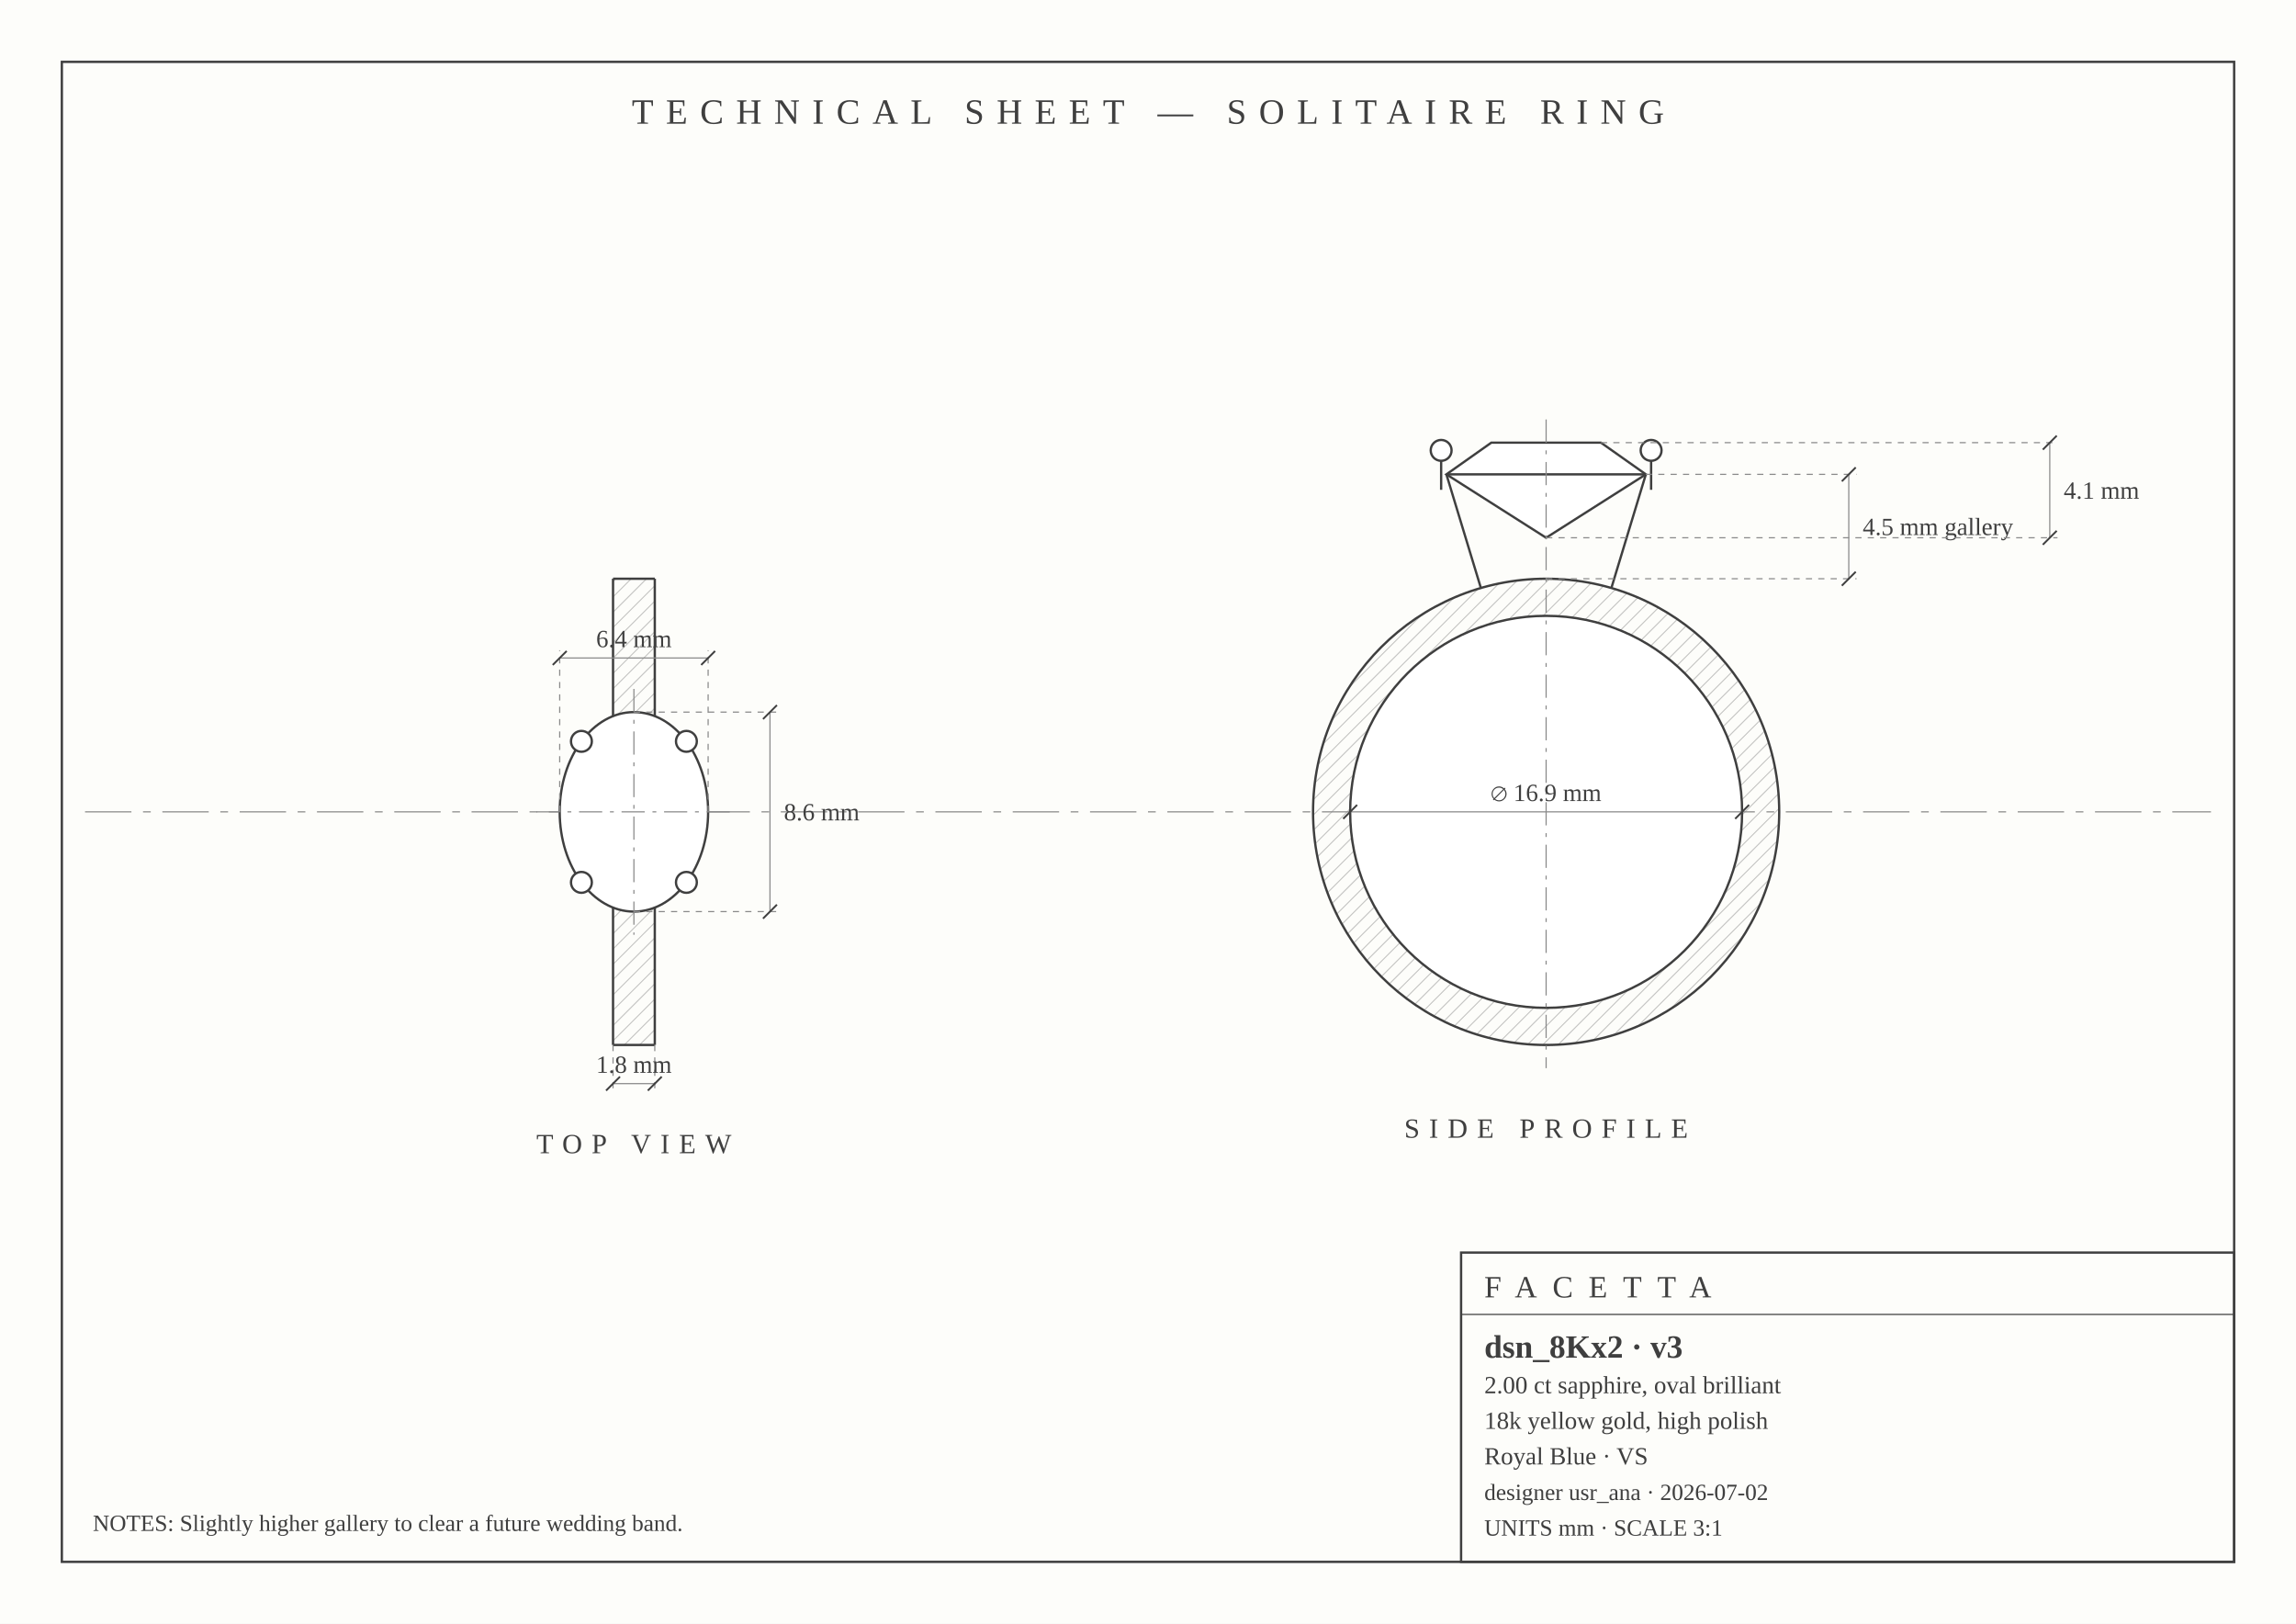
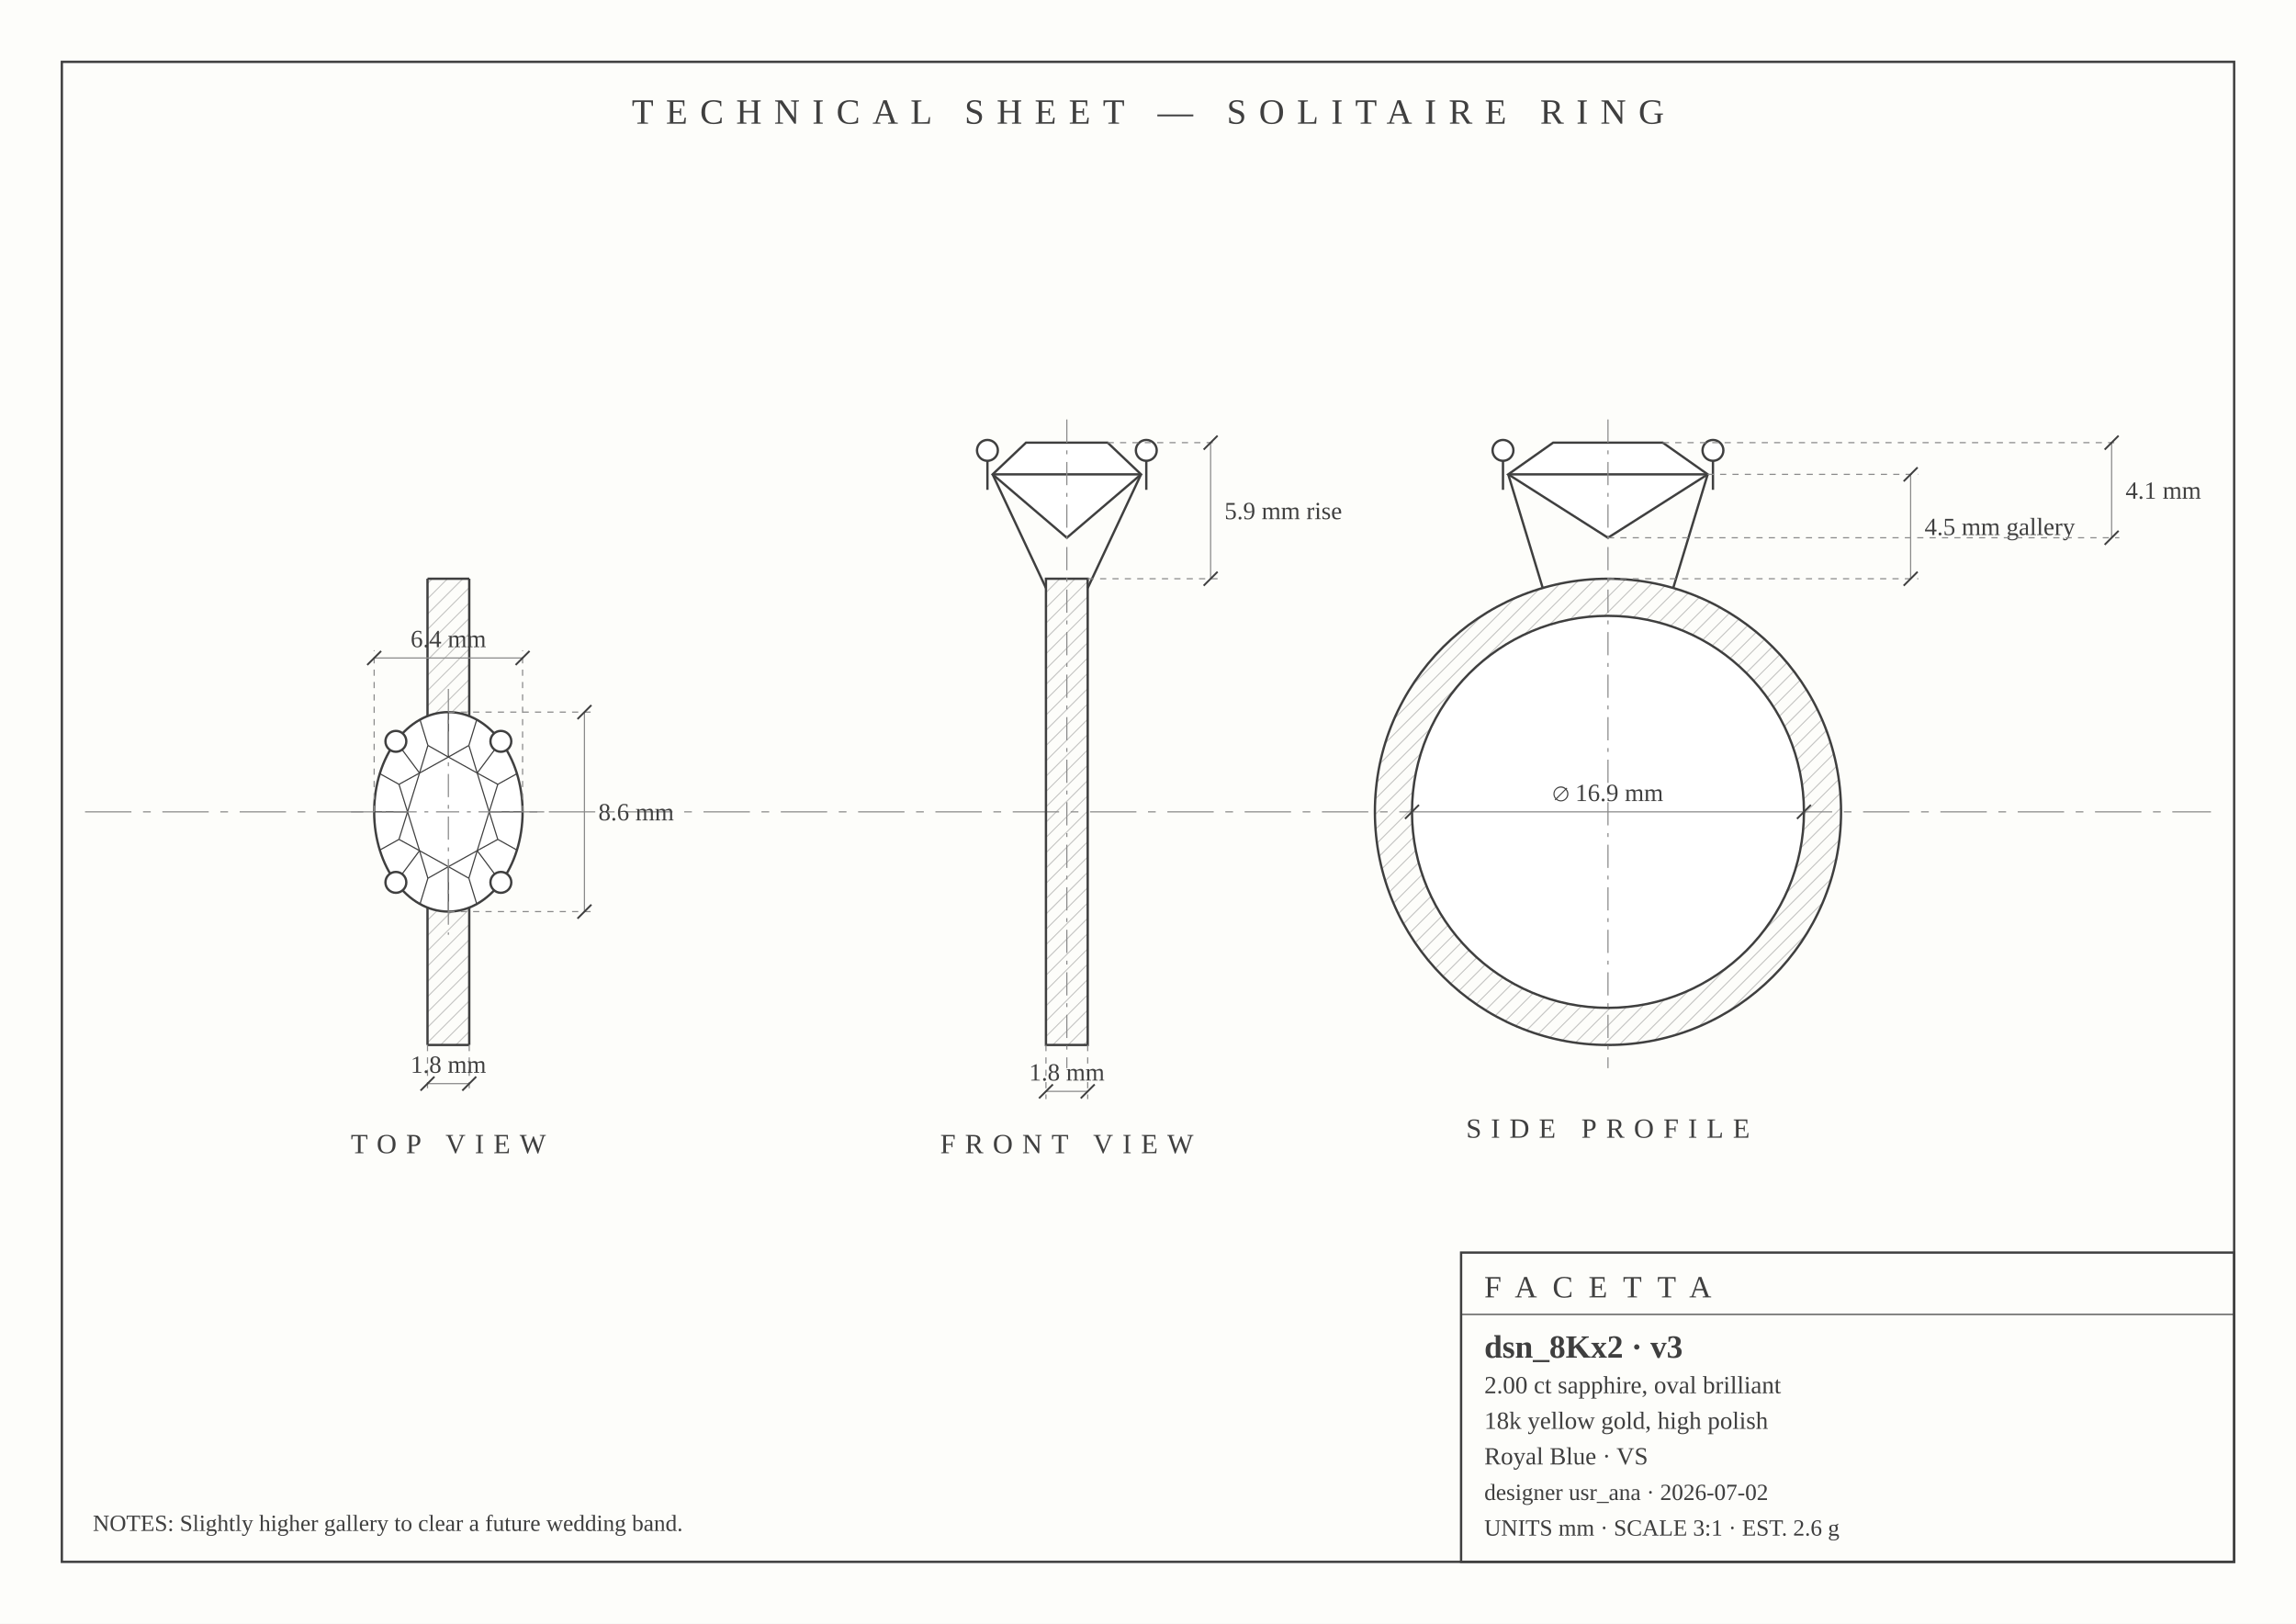
<svg xmlns="http://www.w3.org/2000/svg" viewBox="0 0 297 210" width="297mm" height="210mm" font-family="Georgia, 'Times New Roman', serif">
  <defs>
    <pattern id="hatch" width="1.4" height="1.4" patternTransform="rotate(45)" patternUnits="userSpaceOnUse">
      <line x1="0" y1="0" x2="0" y2="1.4" stroke="#8a8a8a" stroke-width="0.12" />
    </pattern>
  </defs>
  <rect x="0" y="0" width="297" height="210" fill="#fdfdfa" />
  <rect x="8" y="8" width="281" height="194" fill="none" stroke="#3f3f3f" stroke-width="0.3" />
  <text x="148.50" y="16.00" font-family="Georgia, 'Times New Roman', serif" font-size="4.6" fill="#3f3f3f" text-anchor="middle" letter-spacing="1.6">TECHNICAL SHEET — SOLITAIRE RING</text>
  <line x1="11.00" y1="105.00" x2="286.00" y2="105.00" stroke="#8a8a8a" stroke-width="0.15" stroke-dasharray="6 1.5 1 1.5" />
-   <rect x="79.30" y="74.85" width="5.40" height="60.30" fill="url(#hatch)" stroke="none" />
-   <line x1="79.30" y1="74.85" x2="79.30" y2="135.15" stroke="#3f3f3f" stroke-width="0.3" />
-   <line x1="84.70" y1="74.85" x2="84.70" y2="135.15" stroke="#3f3f3f" stroke-width="0.3" />
-   <line x1="79.30" y1="74.85" x2="84.70" y2="74.85" stroke="#3f3f3f" stroke-width="0.3" />
-   <line x1="79.30" y1="135.15" x2="84.70" y2="135.15" stroke="#3f3f3f" stroke-width="0.3" />
-   <ellipse cx="82.00" cy="105.00" rx="9.60" ry="12.90" fill="#ffffff" stroke="#3f3f3f" stroke-width="0.3" />
-   <line x1="82.00" y1="89.10" x2="82.00" y2="120.90" stroke="#8a8a8a" stroke-width="0.15" stroke-dasharray="3 1 0.5 1" />
-   <line x1="69.40" y1="105.00" x2="94.60" y2="105.00" stroke="#8a8a8a" stroke-width="0.15" stroke-dasharray="3 1 0.5 1" />
-   <circle cx="88.79" cy="114.12" r="1.35" fill="#ffffff" stroke="#3f3f3f" stroke-width="0.3" />
-   <circle cx="75.21" cy="114.12" r="1.35" fill="#ffffff" stroke="#3f3f3f" stroke-width="0.3" />
-   <circle cx="75.21" cy="95.88" r="1.35" fill="#ffffff" stroke="#3f3f3f" stroke-width="0.3" />
-   <circle cx="88.79" cy="95.88" r="1.35" fill="#ffffff" stroke="#3f3f3f" stroke-width="0.3" />
-   <line x1="72.40" y1="105.00" x2="72.40" y2="84.10" stroke="#8a8a8a" stroke-width="0.15" stroke-dasharray="0.8 0.8" />
-   <line x1="91.60" y1="105.00" x2="91.60" y2="84.10" stroke="#8a8a8a" stroke-width="0.15" stroke-dasharray="0.8 0.8" />
-   <line x1="72.40" y1="85.10" x2="91.60" y2="85.10" stroke="#8a8a8a" stroke-width="0.15" />
-   <line x1="71.50" y1="86.00" x2="73.30" y2="84.20" stroke="#3f3f3f" stroke-width="0.24" />
-   <line x1="90.70" y1="86.00" x2="92.50" y2="84.20" stroke="#3f3f3f" stroke-width="0.24" />
-   <text x="82.00" y="83.70" font-family="Georgia, 'Times New Roman', serif" font-size="3.2" fill="#3f3f3f" text-anchor="middle">6.4 mm</text>
-   <line x1="82.00" y1="92.10" x2="100.60" y2="92.10" stroke="#8a8a8a" stroke-width="0.15" stroke-dasharray="0.8 0.8" />
-   <line x1="82.00" y1="117.90" x2="100.60" y2="117.90" stroke="#8a8a8a" stroke-width="0.15" stroke-dasharray="0.8 0.8" />
-   <line x1="99.60" y1="92.10" x2="99.60" y2="117.90" stroke="#8a8a8a" stroke-width="0.15" />
-   <line x1="98.70" y1="93.00" x2="100.50" y2="91.20" stroke="#3f3f3f" stroke-width="0.24" />
-   <line x1="98.70" y1="118.80" x2="100.50" y2="117.00" stroke="#3f3f3f" stroke-width="0.24" />
-   <text x="101.40" y="106.10" font-family="Georgia, 'Times New Roman', serif" font-size="3.2" fill="#3f3f3f" text-anchor="start">8.6 mm</text>
-   <line x1="79.30" y1="135.15" x2="79.30" y2="141.15" stroke="#8a8a8a" stroke-width="0.15" stroke-dasharray="0.8 0.8" />
-   <line x1="84.70" y1="135.15" x2="84.70" y2="141.15" stroke="#8a8a8a" stroke-width="0.15" stroke-dasharray="0.8 0.8" />
-   <line x1="79.30" y1="140.15" x2="84.70" y2="140.15" stroke="#8a8a8a" stroke-width="0.15" />
-   <line x1="78.40" y1="141.05" x2="80.20" y2="139.25" stroke="#3f3f3f" stroke-width="0.24" />
-   <line x1="83.80" y1="141.05" x2="85.60" y2="139.25" stroke="#3f3f3f" stroke-width="0.24" />
-   <text x="82.00" y="138.75" font-family="Georgia, 'Times New Roman', serif" font-size="3.2" fill="#3f3f3f" text-anchor="middle">1.8 mm</text>
-   <text x="82.00" y="149.15" font-family="Georgia, 'Times New Roman', serif" font-size="3.6" fill="#3f3f3f" text-anchor="middle" letter-spacing="1.2">TOP VIEW</text>
-   <circle cx="200.00" cy="105.00" r="30.15" fill="url(#hatch)" stroke="#3f3f3f" stroke-width="0.3" />
-   <circle cx="200.00" cy="105.00" r="25.35" fill="#ffffff" stroke="#3f3f3f" stroke-width="0.3" />
-   <line x1="191.56" y1="76.05" x2="187.10" y2="61.35" stroke="#3f3f3f" stroke-width="0.3" />
-   <line x1="208.44" y1="76.05" x2="212.90" y2="61.35" stroke="#3f3f3f" stroke-width="0.3" />
-   <polygon points="192.91,57.25 207.09,57.25 212.90,61.35 200.00,69.55 187.10,61.35" fill="#ffffff" stroke="#3f3f3f" stroke-width="0.3" />
-   <line x1="187.10" y1="61.35" x2="212.90" y2="61.35" stroke="#3f3f3f" stroke-width="0.3" />
-   <line x1="200.00" y1="54.25" x2="200.00" y2="138.15" stroke="#8a8a8a" stroke-width="0.15" stroke-dasharray="3 1 0.5 1" />
-   <line x1="186.42" y1="63.35" x2="186.42" y2="58.25" stroke="#3f3f3f" stroke-width="0.3" />
-   <circle cx="186.42" cy="58.25" r="1.35" fill="#ffffff" stroke="#3f3f3f" stroke-width="0.3" />
-   <line x1="213.58" y1="63.35" x2="213.58" y2="58.25" stroke="#3f3f3f" stroke-width="0.3" />
-   <circle cx="213.58" cy="58.25" r="1.35" fill="#ffffff" stroke="#3f3f3f" stroke-width="0.3" />
-   <line x1="174.65" y1="105.00" x2="225.35" y2="105.00" stroke="#8a8a8a" stroke-width="0.15" />
-   <line x1="173.75" y1="105.90" x2="175.55" y2="104.10" stroke="#3f3f3f" stroke-width="0.24" />
-   <line x1="224.45" y1="105.90" x2="226.25" y2="104.10" stroke="#3f3f3f" stroke-width="0.24" />
-   <text x="200.00" y="103.60" font-family="Georgia, 'Times New Roman', serif" font-size="3.2" fill="#3f3f3f" text-anchor="middle">⌀ 16.9 mm</text>
-   <line x1="212.90" y1="61.35" x2="240.15" y2="61.35" stroke="#8a8a8a" stroke-width="0.15" stroke-dasharray="0.8 0.8" />
-   <line x1="200.00" y1="74.85" x2="240.15" y2="74.85" stroke="#8a8a8a" stroke-width="0.15" stroke-dasharray="0.8 0.8" />
-   <line x1="239.15" y1="61.35" x2="239.15" y2="74.85" stroke="#8a8a8a" stroke-width="0.15" />
-   <line x1="238.25" y1="62.25" x2="240.05" y2="60.45" stroke="#3f3f3f" stroke-width="0.24" />
-   <line x1="238.25" y1="75.75" x2="240.05" y2="73.95" stroke="#3f3f3f" stroke-width="0.24" />
-   <text x="240.95" y="69.20" font-family="Georgia, 'Times New Roman', serif" font-size="3.2" fill="#3f3f3f" text-anchor="start">4.5 mm gallery</text>
-   <line x1="207.09" y1="57.25" x2="266.15" y2="57.25" stroke="#8a8a8a" stroke-width="0.15" stroke-dasharray="0.8 0.8" />
-   <line x1="200.00" y1="69.55" x2="266.15" y2="69.55" stroke="#8a8a8a" stroke-width="0.15" stroke-dasharray="0.8 0.8" />
-   <line x1="265.15" y1="57.25" x2="265.15" y2="69.55" stroke="#8a8a8a" stroke-width="0.15" />
-   <line x1="264.25" y1="58.15" x2="266.05" y2="56.35" stroke="#3f3f3f" stroke-width="0.24" />
-   <line x1="264.25" y1="70.45" x2="266.05" y2="68.65" stroke="#3f3f3f" stroke-width="0.24" />
-   <text x="266.95" y="64.50" font-family="Georgia, 'Times New Roman', serif" font-size="3.2" fill="#3f3f3f" text-anchor="start">4.1 mm</text>
-   <text x="200.00" y="147.15" font-family="Georgia, 'Times New Roman', serif" font-size="3.6" fill="#3f3f3f" text-anchor="middle" letter-spacing="1.2">SIDE PROFILE</text>
+   <rect x="55.30" y="74.85" width="5.40" height="60.30" fill="url(#hatch)" stroke="none" />
+   <line x1="55.30" y1="74.85" x2="55.30" y2="135.15" stroke="#3f3f3f" stroke-width="0.3" />
+   <line x1="60.70" y1="74.85" x2="60.70" y2="135.15" stroke="#3f3f3f" stroke-width="0.3" />
+   <line x1="55.30" y1="74.85" x2="60.70" y2="74.85" stroke="#3f3f3f" stroke-width="0.3" />
+   <line x1="55.30" y1="135.15" x2="60.70" y2="135.15" stroke="#3f3f3f" stroke-width="0.3" />
+   <ellipse cx="58.00" cy="105.00" rx="9.60" ry="12.90" fill="#ffffff" stroke="#3f3f3f" stroke-width="0.3" />
+   <polygon points="63.28,105.00 61.73,110.02 58.00,112.09 54.27,110.02 52.72,105.00 54.27,99.98 58.00,97.91 61.73,99.98" fill="none" stroke="#3f3f3f" stroke-width="0.15" />
+   <line x1="63.28" y1="105.00" x2="67.60" y2="105.00" stroke="#3f3f3f" stroke-width="0.15" />
+   <line x1="63.28" y1="105.00" x2="64.39" y2="108.56" stroke="#3f3f3f" stroke-width="0.15" />
+   <line x1="61.73" y1="110.02" x2="64.39" y2="108.56" stroke="#3f3f3f" stroke-width="0.15" />
+   <line x1="64.39" y1="108.56" x2="66.87" y2="109.94" stroke="#3f3f3f" stroke-width="0.15" />
+   <line x1="61.73" y1="110.02" x2="64.79" y2="114.12" stroke="#3f3f3f" stroke-width="0.15" />
+   <line x1="61.73" y1="110.02" x2="60.65" y2="113.59" stroke="#3f3f3f" stroke-width="0.15" />
+   <line x1="58.00" y1="112.09" x2="60.65" y2="113.59" stroke="#3f3f3f" stroke-width="0.15" />
+   <line x1="60.65" y1="113.59" x2="61.67" y2="116.92" stroke="#3f3f3f" stroke-width="0.15" />
+   <line x1="58.00" y1="112.09" x2="58.00" y2="117.90" stroke="#3f3f3f" stroke-width="0.15" />
+   <line x1="58.00" y1="112.09" x2="55.35" y2="113.59" stroke="#3f3f3f" stroke-width="0.15" />
+   <line x1="54.27" y1="110.02" x2="55.35" y2="113.59" stroke="#3f3f3f" stroke-width="0.15" />
+   <line x1="55.35" y1="113.59" x2="54.33" y2="116.92" stroke="#3f3f3f" stroke-width="0.15" />
+   <line x1="54.27" y1="110.02" x2="51.21" y2="114.12" stroke="#3f3f3f" stroke-width="0.15" />
+   <line x1="54.27" y1="110.02" x2="51.61" y2="108.56" stroke="#3f3f3f" stroke-width="0.15" />
+   <line x1="52.72" y1="105.00" x2="51.61" y2="108.56" stroke="#3f3f3f" stroke-width="0.15" />
+   <line x1="51.61" y1="108.56" x2="49.13" y2="109.94" stroke="#3f3f3f" stroke-width="0.15" />
+   <line x1="52.72" y1="105.00" x2="48.40" y2="105.00" stroke="#3f3f3f" stroke-width="0.15" />
+   <line x1="52.72" y1="105.00" x2="51.61" y2="101.44" stroke="#3f3f3f" stroke-width="0.15" />
+   <line x1="54.27" y1="99.98" x2="51.61" y2="101.44" stroke="#3f3f3f" stroke-width="0.15" />
+   <line x1="51.61" y1="101.44" x2="49.13" y2="100.06" stroke="#3f3f3f" stroke-width="0.15" />
+   <line x1="54.27" y1="99.98" x2="51.21" y2="95.88" stroke="#3f3f3f" stroke-width="0.15" />
+   <line x1="54.27" y1="99.98" x2="55.35" y2="96.41" stroke="#3f3f3f" stroke-width="0.15" />
+   <line x1="58.00" y1="97.91" x2="55.35" y2="96.41" stroke="#3f3f3f" stroke-width="0.15" />
+   <line x1="55.35" y1="96.41" x2="54.33" y2="93.08" stroke="#3f3f3f" stroke-width="0.15" />
+   <line x1="58.00" y1="97.91" x2="58.00" y2="92.10" stroke="#3f3f3f" stroke-width="0.15" />
+   <line x1="58.00" y1="97.91" x2="60.65" y2="96.41" stroke="#3f3f3f" stroke-width="0.15" />
+   <line x1="61.73" y1="99.98" x2="60.65" y2="96.41" stroke="#3f3f3f" stroke-width="0.15" />
+   <line x1="60.65" y1="96.41" x2="61.67" y2="93.08" stroke="#3f3f3f" stroke-width="0.15" />
+   <line x1="61.73" y1="99.98" x2="64.79" y2="95.88" stroke="#3f3f3f" stroke-width="0.15" />
+   <line x1="61.73" y1="99.98" x2="64.39" y2="101.44" stroke="#3f3f3f" stroke-width="0.15" />
+   <line x1="63.28" y1="105.00" x2="64.39" y2="101.44" stroke="#3f3f3f" stroke-width="0.15" />
+   <line x1="64.39" y1="101.44" x2="66.87" y2="100.06" stroke="#3f3f3f" stroke-width="0.15" />
+   <line x1="58.00" y1="89.10" x2="58.00" y2="120.90" stroke="#8a8a8a" stroke-width="0.15" stroke-dasharray="3 1 0.5 1" />
+   <line x1="45.40" y1="105.00" x2="70.60" y2="105.00" stroke="#8a8a8a" stroke-width="0.15" stroke-dasharray="3 1 0.5 1" />
+   <circle cx="64.79" cy="114.12" r="1.35" fill="#ffffff" stroke="#3f3f3f" stroke-width="0.3" />
+   <circle cx="51.21" cy="114.12" r="1.35" fill="#ffffff" stroke="#3f3f3f" stroke-width="0.3" />
+   <circle cx="51.21" cy="95.88" r="1.35" fill="#ffffff" stroke="#3f3f3f" stroke-width="0.3" />
+   <circle cx="64.79" cy="95.88" r="1.35" fill="#ffffff" stroke="#3f3f3f" stroke-width="0.3" />
+   <line x1="48.40" y1="105.00" x2="48.40" y2="84.10" stroke="#8a8a8a" stroke-width="0.15" stroke-dasharray="0.8 0.8" />
+   <line x1="67.60" y1="105.00" x2="67.60" y2="84.10" stroke="#8a8a8a" stroke-width="0.15" stroke-dasharray="0.8 0.8" />
+   <line x1="48.40" y1="85.10" x2="67.60" y2="85.10" stroke="#8a8a8a" stroke-width="0.15" />
+   <line x1="47.50" y1="86.00" x2="49.30" y2="84.20" stroke="#3f3f3f" stroke-width="0.24" />
+   <line x1="66.70" y1="86.00" x2="68.50" y2="84.20" stroke="#3f3f3f" stroke-width="0.24" />
+   <text x="58.00" y="83.70" font-family="Georgia, 'Times New Roman', serif" font-size="3.2" fill="#3f3f3f" text-anchor="middle">6.4 mm</text>
+   <line x1="58.00" y1="92.10" x2="76.60" y2="92.10" stroke="#8a8a8a" stroke-width="0.15" stroke-dasharray="0.8 0.8" />
+   <line x1="58.00" y1="117.90" x2="76.60" y2="117.90" stroke="#8a8a8a" stroke-width="0.15" stroke-dasharray="0.8 0.8" />
+   <line x1="75.60" y1="92.10" x2="75.60" y2="117.90" stroke="#8a8a8a" stroke-width="0.15" />
+   <line x1="74.70" y1="93.00" x2="76.50" y2="91.20" stroke="#3f3f3f" stroke-width="0.24" />
+   <line x1="74.70" y1="118.80" x2="76.50" y2="117.00" stroke="#3f3f3f" stroke-width="0.24" />
+   <text x="77.40" y="106.10" font-family="Georgia, 'Times New Roman', serif" font-size="3.2" fill="#3f3f3f" text-anchor="start">8.6 mm</text>
+   <line x1="55.30" y1="135.15" x2="55.30" y2="141.15" stroke="#8a8a8a" stroke-width="0.15" stroke-dasharray="0.8 0.8" />
+   <line x1="60.70" y1="135.15" x2="60.70" y2="141.15" stroke="#8a8a8a" stroke-width="0.15" stroke-dasharray="0.8 0.8" />
+   <line x1="55.30" y1="140.15" x2="60.70" y2="140.15" stroke="#8a8a8a" stroke-width="0.15" />
+   <line x1="54.40" y1="141.05" x2="56.20" y2="139.25" stroke="#3f3f3f" stroke-width="0.24" />
+   <line x1="59.80" y1="141.05" x2="61.60" y2="139.25" stroke="#3f3f3f" stroke-width="0.24" />
+   <text x="58.00" y="138.75" font-family="Georgia, 'Times New Roman', serif" font-size="3.2" fill="#3f3f3f" text-anchor="middle">1.8 mm</text>
+   <text x="58.00" y="149.15" font-family="Georgia, 'Times New Roman', serif" font-size="3.6" fill="#3f3f3f" text-anchor="middle" letter-spacing="1.2">TOP VIEW</text>
+   <rect x="135.30" y="74.85" width="5.40" height="60.30" fill="url(#hatch)" stroke="#3f3f3f" stroke-width="0.3" />
+   <line x1="135.30" y1="76.05" x2="128.40" y2="61.35" stroke="#3f3f3f" stroke-width="0.3" />
+   <line x1="140.70" y1="76.05" x2="147.60" y2="61.35" stroke="#3f3f3f" stroke-width="0.3" />
+   <polygon points="132.72,57.25 143.28,57.25 147.60,61.35 138.00,69.55 128.40,61.35" fill="#ffffff" stroke="#3f3f3f" stroke-width="0.3" />
+   <line x1="128.40" y1="61.35" x2="147.60" y2="61.35" stroke="#3f3f3f" stroke-width="0.3" />
+   <line x1="138.00" y1="54.25" x2="138.00" y2="138.15" stroke="#8a8a8a" stroke-width="0.15" stroke-dasharray="3 1 0.5 1" />
+   <line x1="127.73" y1="63.35" x2="127.73" y2="58.25" stroke="#3f3f3f" stroke-width="0.3" />
+   <circle cx="127.73" cy="58.25" r="1.35" fill="#ffffff" stroke="#3f3f3f" stroke-width="0.3" />
+   <line x1="148.28" y1="63.35" x2="148.28" y2="58.25" stroke="#3f3f3f" stroke-width="0.3" />
+   <circle cx="148.28" cy="58.25" r="1.35" fill="#ffffff" stroke="#3f3f3f" stroke-width="0.3" />
+   <line x1="143.28" y1="57.25" x2="157.60" y2="57.25" stroke="#8a8a8a" stroke-width="0.15" stroke-dasharray="0.8 0.8" />
+   <line x1="140.70" y1="74.85" x2="157.60" y2="74.85" stroke="#8a8a8a" stroke-width="0.15" stroke-dasharray="0.8 0.8" />
+   <line x1="156.60" y1="57.25" x2="156.60" y2="74.85" stroke="#8a8a8a" stroke-width="0.15" />
+   <line x1="155.70" y1="58.15" x2="157.50" y2="56.35" stroke="#3f3f3f" stroke-width="0.24" />
+   <line x1="155.70" y1="75.75" x2="157.50" y2="73.95" stroke="#3f3f3f" stroke-width="0.24" />
+   <text x="158.40" y="67.15" font-family="Georgia, 'Times New Roman', serif" font-size="3.2" fill="#3f3f3f" text-anchor="start">5.9 mm rise</text>
+   <line x1="135.30" y1="135.15" x2="135.30" y2="142.15" stroke="#8a8a8a" stroke-width="0.15" stroke-dasharray="0.8 0.8" />
+   <line x1="140.70" y1="135.15" x2="140.70" y2="142.15" stroke="#8a8a8a" stroke-width="0.15" stroke-dasharray="0.8 0.8" />
+   <line x1="135.30" y1="141.15" x2="140.70" y2="141.15" stroke="#8a8a8a" stroke-width="0.15" />
+   <line x1="134.40" y1="142.05" x2="136.20" y2="140.25" stroke="#3f3f3f" stroke-width="0.24" />
+   <line x1="139.80" y1="142.05" x2="141.60" y2="140.25" stroke="#3f3f3f" stroke-width="0.24" />
+   <text x="138.00" y="139.75" font-family="Georgia, 'Times New Roman', serif" font-size="3.2" fill="#3f3f3f" text-anchor="middle">1.8 mm</text>
+   <text x="138.00" y="149.15" font-family="Georgia, 'Times New Roman', serif" font-size="3.6" fill="#3f3f3f" text-anchor="middle" letter-spacing="1.2">FRONT VIEW</text>
+   <circle cx="208.00" cy="105.00" r="30.15" fill="url(#hatch)" stroke="#3f3f3f" stroke-width="0.3" />
+   <circle cx="208.00" cy="105.00" r="25.35" fill="#ffffff" stroke="#3f3f3f" stroke-width="0.3" />
+   <line x1="199.56" y1="76.05" x2="195.10" y2="61.35" stroke="#3f3f3f" stroke-width="0.3" />
+   <line x1="216.44" y1="76.05" x2="220.90" y2="61.35" stroke="#3f3f3f" stroke-width="0.3" />
+   <polygon points="200.91,57.25 215.09,57.25 220.90,61.35 208.00,69.55 195.10,61.35" fill="#ffffff" stroke="#3f3f3f" stroke-width="0.3" />
+   <line x1="195.10" y1="61.35" x2="220.90" y2="61.35" stroke="#3f3f3f" stroke-width="0.3" />
+   <line x1="208.00" y1="54.25" x2="208.00" y2="138.15" stroke="#8a8a8a" stroke-width="0.15" stroke-dasharray="3 1 0.5 1" />
+   <line x1="194.42" y1="63.35" x2="194.42" y2="58.25" stroke="#3f3f3f" stroke-width="0.3" />
+   <circle cx="194.42" cy="58.25" r="1.35" fill="#ffffff" stroke="#3f3f3f" stroke-width="0.3" />
+   <line x1="221.58" y1="63.35" x2="221.58" y2="58.25" stroke="#3f3f3f" stroke-width="0.3" />
+   <circle cx="221.58" cy="58.25" r="1.35" fill="#ffffff" stroke="#3f3f3f" stroke-width="0.3" />
+   <line x1="182.65" y1="105.00" x2="233.35" y2="105.00" stroke="#8a8a8a" stroke-width="0.15" />
+   <line x1="181.75" y1="105.90" x2="183.55" y2="104.10" stroke="#3f3f3f" stroke-width="0.24" />
+   <line x1="232.45" y1="105.90" x2="234.25" y2="104.10" stroke="#3f3f3f" stroke-width="0.24" />
+   <text x="208.00" y="103.60" font-family="Georgia, 'Times New Roman', serif" font-size="3.2" fill="#3f3f3f" text-anchor="middle">⌀ 16.9 mm</text>
+   <line x1="220.90" y1="61.35" x2="248.15" y2="61.35" stroke="#8a8a8a" stroke-width="0.15" stroke-dasharray="0.8 0.8" />
+   <line x1="208.00" y1="74.85" x2="248.15" y2="74.85" stroke="#8a8a8a" stroke-width="0.15" stroke-dasharray="0.8 0.8" />
+   <line x1="247.15" y1="61.35" x2="247.15" y2="74.85" stroke="#8a8a8a" stroke-width="0.15" />
+   <line x1="246.25" y1="62.25" x2="248.05" y2="60.45" stroke="#3f3f3f" stroke-width="0.24" />
+   <line x1="246.25" y1="75.75" x2="248.05" y2="73.95" stroke="#3f3f3f" stroke-width="0.24" />
+   <text x="248.95" y="69.20" font-family="Georgia, 'Times New Roman', serif" font-size="3.2" fill="#3f3f3f" text-anchor="start">4.5 mm gallery</text>
+   <line x1="215.09" y1="57.25" x2="274.15" y2="57.25" stroke="#8a8a8a" stroke-width="0.15" stroke-dasharray="0.8 0.8" />
+   <line x1="208.00" y1="69.55" x2="274.15" y2="69.55" stroke="#8a8a8a" stroke-width="0.15" stroke-dasharray="0.8 0.8" />
+   <line x1="273.15" y1="57.25" x2="273.15" y2="69.55" stroke="#8a8a8a" stroke-width="0.15" />
+   <line x1="272.25" y1="58.15" x2="274.05" y2="56.35" stroke="#3f3f3f" stroke-width="0.24" />
+   <line x1="272.25" y1="70.45" x2="274.05" y2="68.65" stroke="#3f3f3f" stroke-width="0.24" />
+   <text x="274.95" y="64.50" font-family="Georgia, 'Times New Roman', serif" font-size="3.2" fill="#3f3f3f" text-anchor="start">4.1 mm</text>
+   <text x="208.00" y="147.15" font-family="Georgia, 'Times New Roman', serif" font-size="3.6" fill="#3f3f3f" text-anchor="middle" letter-spacing="1.2">SIDE PROFILE</text>
  <rect x="189.00" y="162.00" width="100" height="40" fill="none" stroke="#3f3f3f" stroke-width="0.3" />
  <line x1="189.00" y1="170.00" x2="289.00" y2="170.00" stroke="#3f3f3f" stroke-width="0.15" />
  <text x="192.00" y="167.80" font-family="Georgia, 'Times New Roman', serif" font-size="4.0" fill="#3f3f3f" text-anchor="start" letter-spacing="2.0">FACETTA</text>
  <text x="192.00" y="175.60" font-family="Georgia, 'Times New Roman', serif" font-size="4.2" fill="#3f3f3f" text-anchor="start" font-weight="bold">dsn_8Kx2  ·  v3</text>
  <text x="192.00" y="180.20" font-family="Georgia, 'Times New Roman', serif" font-size="3.2" fill="#3f3f3f" text-anchor="start">2.00 ct sapphire, oval brilliant</text>
  <text x="192.00" y="184.80" font-family="Georgia, 'Times New Roman', serif" font-size="3.2" fill="#3f3f3f" text-anchor="start">18k yellow gold, high polish</text>
  <text x="192.00" y="189.40" font-family="Georgia, 'Times New Roman', serif" font-size="3.2" fill="#3f3f3f" text-anchor="start">Royal Blue  ·  VS</text>
  <text x="192.00" y="194.00" font-family="Georgia, 'Times New Roman', serif" font-size="3.0" fill="#3f3f3f" text-anchor="start">designer usr_ana  ·  2026-07-02</text>
-   <text x="192.00" y="198.60" font-family="Georgia, 'Times New Roman', serif" font-size="3.0" fill="#3f3f3f" text-anchor="start">UNITS mm  ·  SCALE 3:1</text>
+   <text x="192.00" y="198.60" font-family="Georgia, 'Times New Roman', serif" font-size="3.0" fill="#3f3f3f" text-anchor="start">UNITS mm  ·  SCALE 3:1  ·  EST. 2.6 g</text>
  <text x="12.00" y="198.00" font-family="Georgia, 'Times New Roman', serif" font-size="3.0" fill="#3f3f3f" text-anchor="start">NOTES: Slightly higher gallery to clear a future wedding band.</text>
</svg>
